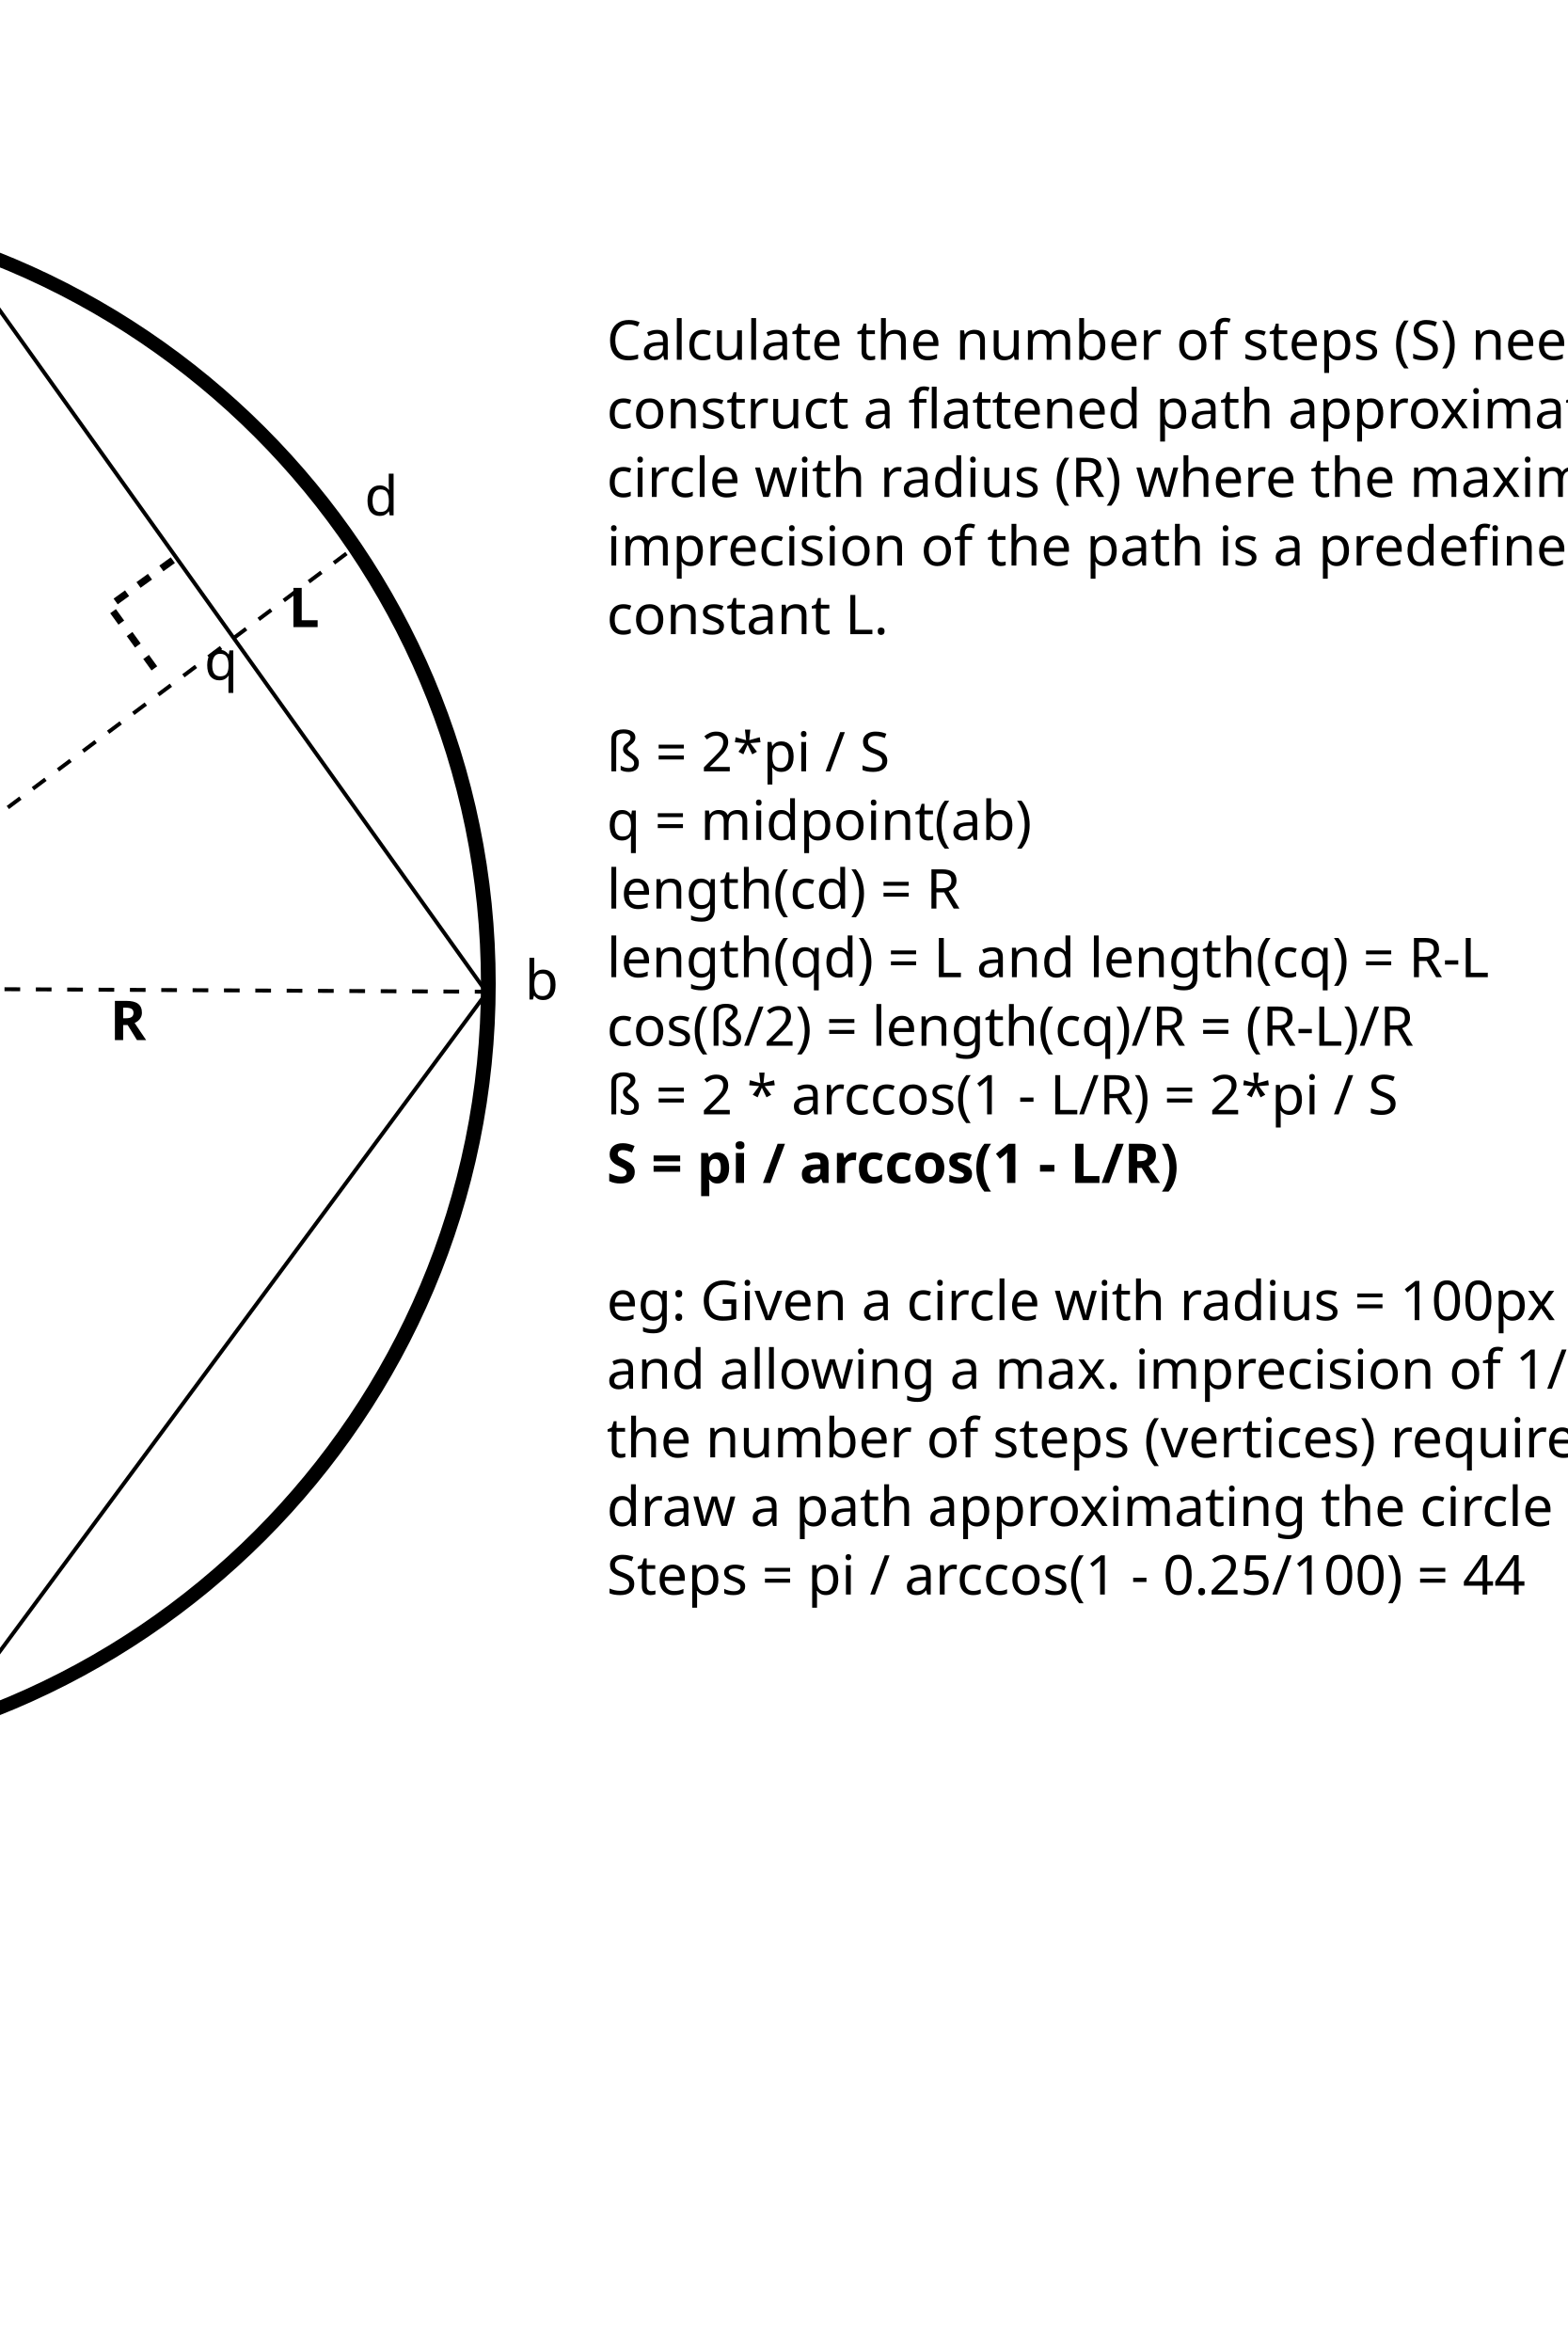
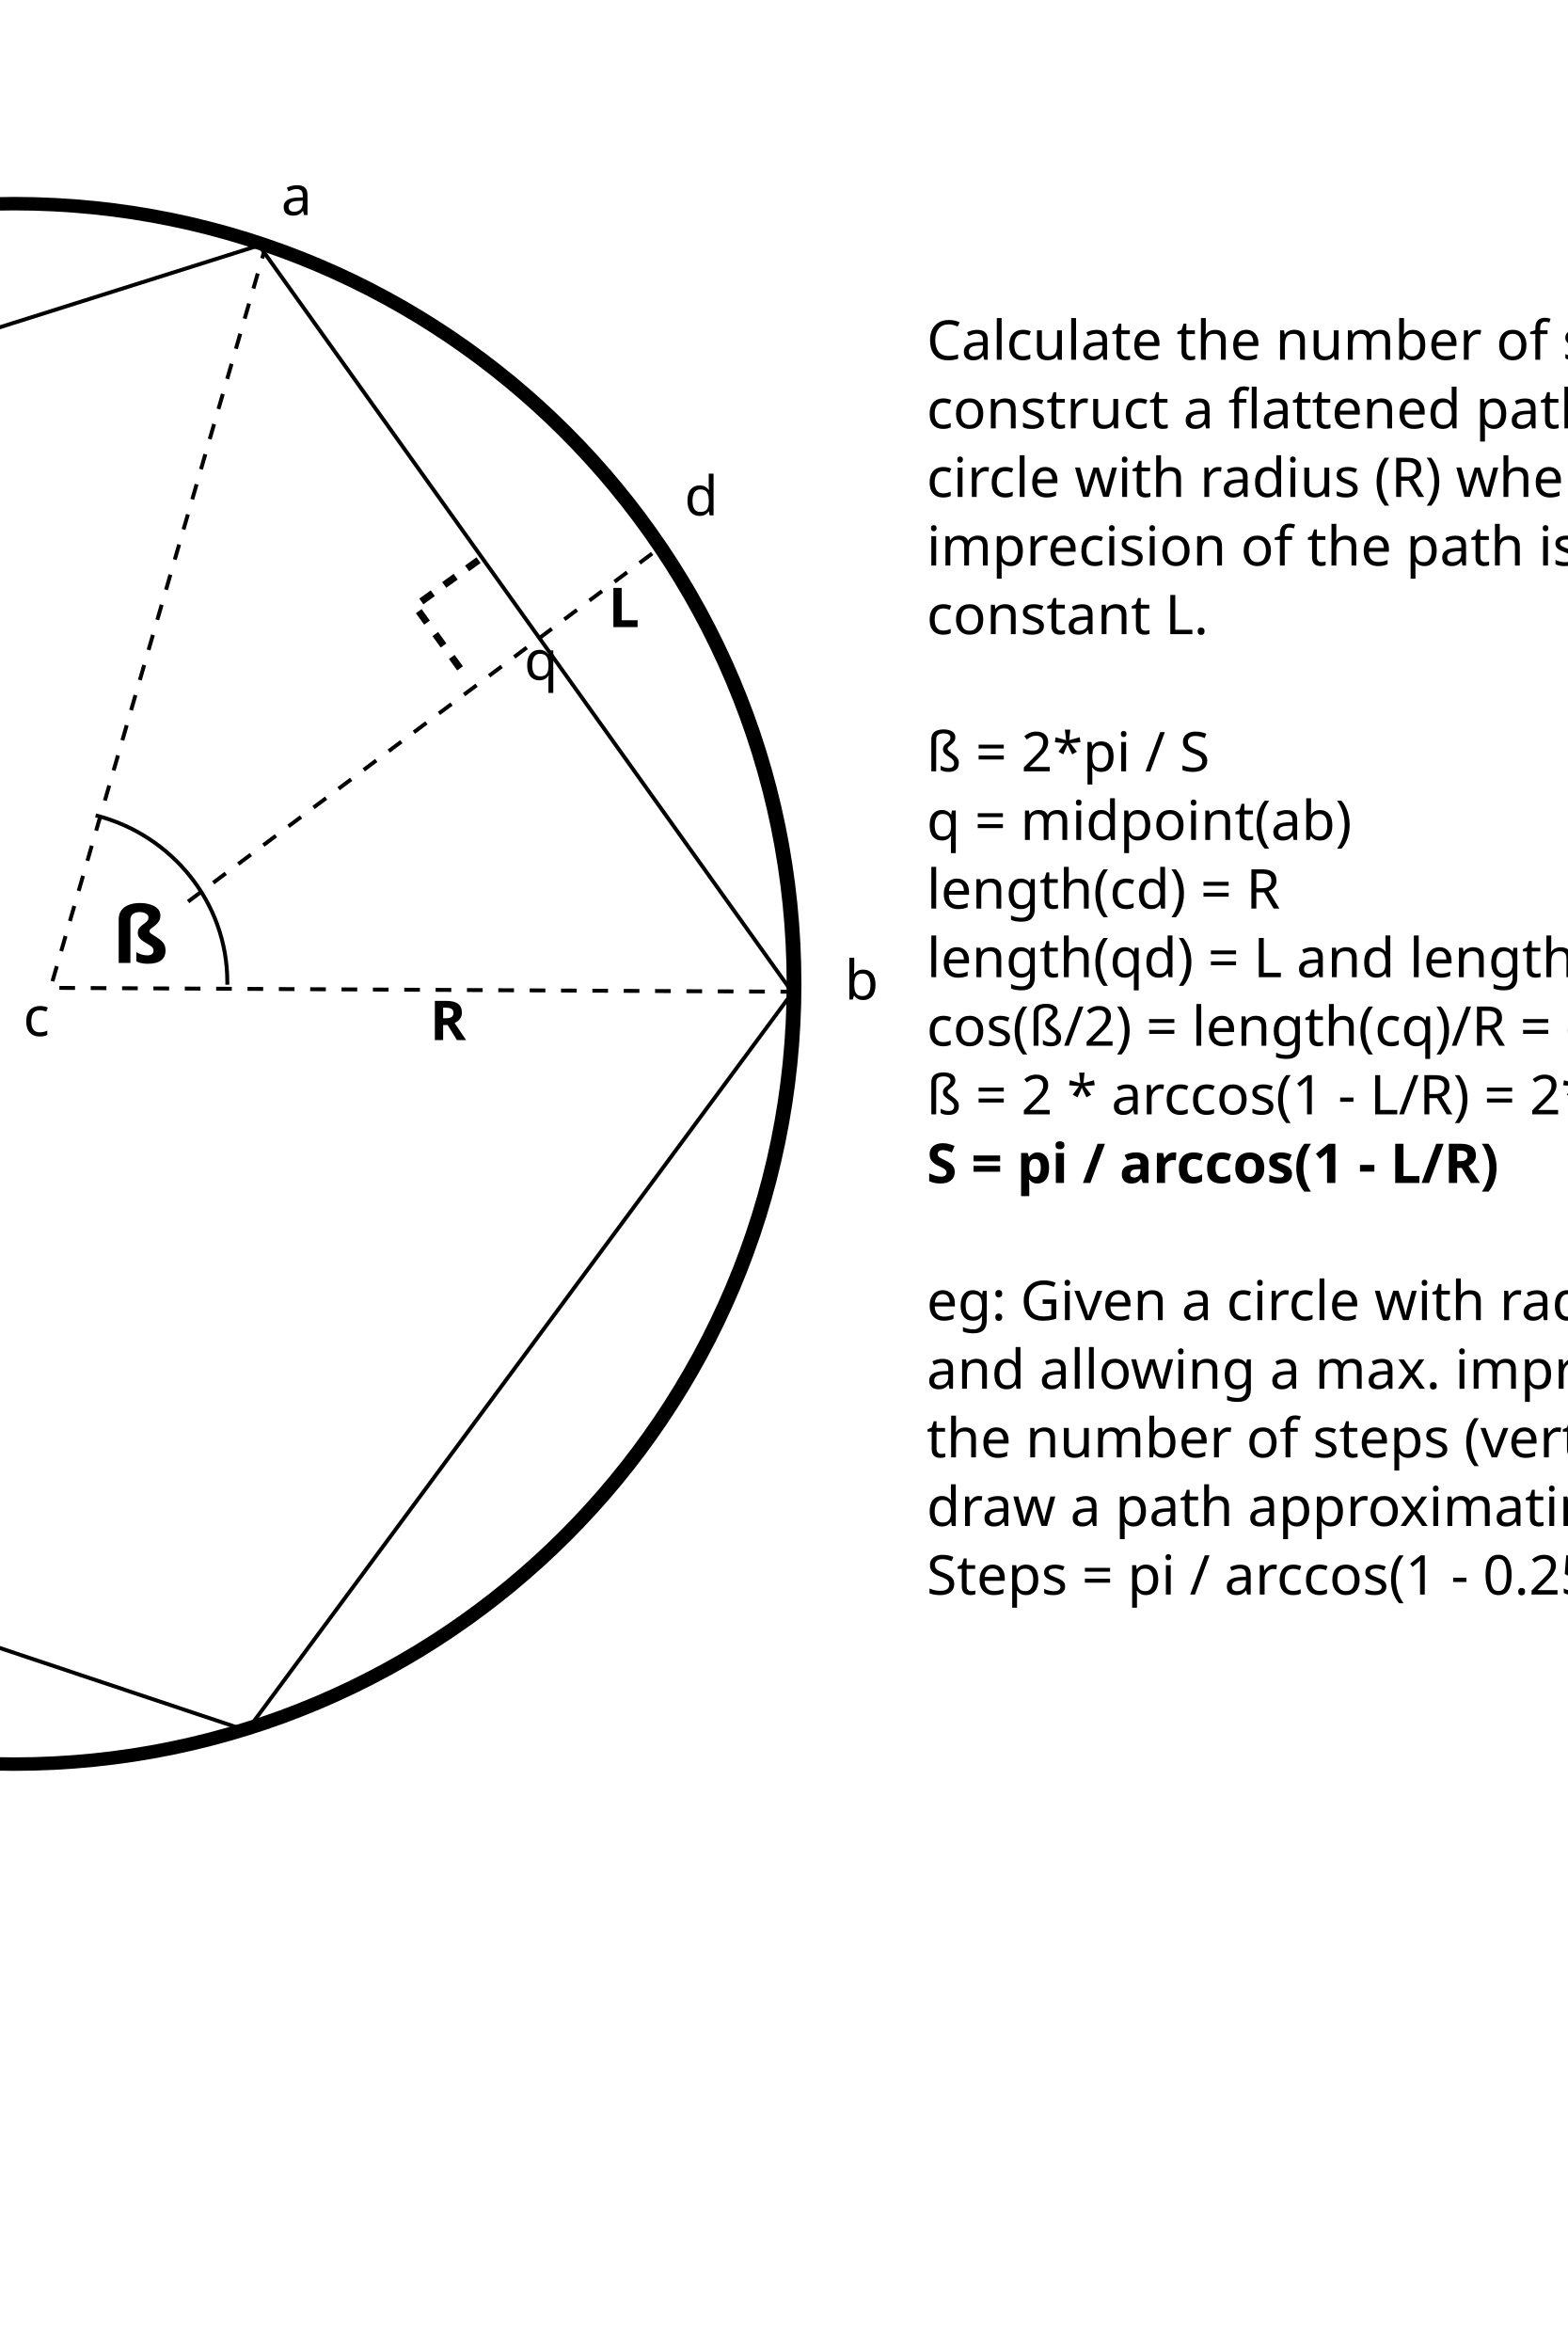
<svg xmlns="http://www.w3.org/2000/svg" version="1.1" viewBox="0 0 400 600">
-   <g stroke="#000" fill="none">
+   <g stroke="#000" fill="none" transform="matrix(1,0,0,1,78,0)">
    <path style="color:#000000" d="m513.5 810.4a185.3 203.1 0 1 1 -370.6 0 185.3 203.1 0 1 1 370.6 0z" transform="matrix(1.074 0 0 .98 -426.9 -543.2)" stroke-width="3.509" />
    <g>
      <path transform="translate(-295.0,-530.9)" d="m280 972.4-222.13-74.3 1.96-234.1 223.27-70.5 136.1 190.6z" />
      <path style="color:#000000" d="m-30 230 120-90" stroke-dasharray="4, 4" />
      <path style="color:#000000" d="m-10 62.08-55.1 189.92l190.8 1" stroke-dasharray="4, 4" />
    </g>
  </g>
-   <g font-size="14px" font-family="Tahoma" fill="#000000">
+   <g font-size="14px" font-family="Tahoma" fill="#000000" transform="matrix(1,0,0,1,78,0)">
    <text style="letter-spacing:0px;block-progression:tb;text-indent:0;word-spacing:0px;color:#000000;text-transform:none" xml:space="preserve" line-height="125%" y="264.274" x="-75.704">
-       <tspan x="-75.704" y="264.274">c</tspan>
+       <tspan x="-75.704" y="264.274">
+ c</tspan>
    </text>
    <text style="letter-spacing:0px;block-progression:tb;text-indent:0;word-spacing:0px;color:#000000;text-transform:none" xml:space="preserve" line-height="125%" y="54.874" x="-9.904">
-       <tspan x="-9.904" y="54.874">a</tspan>
+       <tspan x="-9.904" y="54.874">
+ a</tspan>
    </text>
    <text style="letter-spacing:0px;block-progression:tb;text-indent:0;word-spacing:0px;color:#000000;text-transform:none" xml:space="preserve" line-height="125%" y="254.974" x="133.904">
-       <tspan x="133.904" y="254.974">b</tspan>
+       <tspan x="133.904" y="254.974">
+ b</tspan>
    </text>
    <text style="letter-spacing:0px;block-progression:tb;text-indent:0;word-spacing:0px;color:#000000;text-transform:none" xml:space="preserve" line-height="125%" y="131.474" x="93.004">
-       <tspan x="93.004" y="131.474">d</tspan>
+       <tspan x="93.004" y="131.474">
+ d</tspan>
    </text>
    <text style="letter-spacing:0px;block-progression:tb;text-indent:0;word-spacing:0px;color:#000000;text-transform:none" xml:space="preserve" line-height="125%" y="173.415" x="52.104">
-       <tspan x="52.104" y="173.415">q</tspan>
+       <tspan x="52.104" y="173.415">
+ q</tspan>
    </text>
  </g>
-   <g>
+   <g transform="matrix(1,0,0,1,78,0)">
    <path style="color:#000000" d="m-20 251.2v-0.7c0-20.4-14.3-37.6-33.6-42.5" stroke="#000" fill="none" />
    <text style="letter-spacing:0px;block-progression:tb;text-indent:0;word-spacing:0px;color:#000000;text-transform:none" font-family="Tahoma" xml:space="preserve" font-size="20px" line-height="125%" y="245.657" x="-54.476" fill="#000000">
-       <tspan y="245.657" x="-54.476" font-weight="bold">ß</tspan>
+       <tspan y="245.657" x="-54.476" font-weight="bold">
+ ß</tspan>
    </text>
    <path style="color:#000000" d="m44.1 142.9-16.2 11.7 11.7 16.2" stroke="#000" stroke-dasharray="3.6, 3.6" stroke-width="1.8" fill="none" />
  </g>
-   <g font-size="14px" font-family="Tahoma" fill="#000000">
+   <g font-size="14px" font-family="Tahoma" fill="#000000" transform="matrix(1,0,0,1,78,0)">
    <text style="letter-spacing:0px;block-progression:tb;text-indent:0;word-spacing:0px;color:#000000;text-transform:none" xml:space="preserve" line-height="125%" y="91.774" x="154.804">
-       <tspan x="154.804" y="91.774">Calculate the number of steps (S) needed to </tspan>
-       <tspan x="154.804" y="109.274">construct a flattened path approximating a</tspan>
-       <tspan x="154.804" y="126.774">circle with radius (R) where the maximum </tspan>
-       <tspan x="154.804" y="144.274">imprecision of the path is a predefined </tspan>
-       <tspan x="154.804" y="161.774">constant L.</tspan>
-       <tspan x="154.804" y="179.274" />
-       <tspan x="154.804" y="196.774">ß = 2*pi / S</tspan>
-       <tspan x="154.804" y="214.274">q = midpoint(ab)</tspan>
-       <tspan x="154.804" y="231.774">length(cd) = R </tspan>
-       <tspan x="154.804" y="249.274">length(qd) = L and length(cq) = R-L</tspan>
-       <tspan x="154.804" y="266.774">cos(ß/2) = length(cq)/R = (R-L)/R</tspan>
-       <tspan x="154.804" y="284.274">ß = 2 * arccos(1 - L/R) = 2*pi / S</tspan>
-       <tspan y="301.774" x="154.804" font-weight="bold">S = pi / arccos(1 - L/R)</tspan>
-       <tspan x="154.804" y="319.274" />
-       <tspan x="154.804" y="336.774">eg: Given a circle with radius = 100px </tspan>
-       <tspan x="154.804" y="354.274">and allowing a max. imprecision of 1/4px</tspan>
-       <tspan x="154.804" y="371.774">the number of steps (vertices) required to </tspan>
-       <tspan x="154.804" y="389.274">draw a path approximating the circle is ...</tspan>
-       <tspan x="154.804" y="406.774">Steps = pi / arccos(1 - 0.25/100) = 44</tspan>
+       <tspan x="154.804" y="91.774">
+ Calculate the number of steps (S) needed to </tspan>
+       <tspan x="154.804" y="109.274">
+ construct a flattened path approximating a</tspan>
+       <tspan x="154.804" y="126.774">
+ circle with radius (R) where the maximum </tspan>
+       <tspan x="154.804" y="144.274">
+ imprecision of the path is a predefined </tspan>
+       <tspan x="154.804" y="161.774">
+ constant L.</tspan>
+       <tspan x="154.804" y="179.274">
+ </tspan>
+       <tspan x="154.804" y="196.774">
+ ß = 2*pi / S</tspan>
+       <tspan x="154.804" y="214.274">
+ q = midpoint(ab)</tspan>
+       <tspan x="154.804" y="231.774">
+ length(cd) = R </tspan>
+       <tspan x="154.804" y="249.274">
+ length(qd) = L and length(cq) = R-L</tspan>
+       <tspan x="154.804" y="266.774">
+ cos(ß/2) = length(cq)/R = (R-L)/R</tspan>
+       <tspan x="154.804" y="284.274">
+ ß = 2 * arccos(1 - L/R) = 2*pi / S</tspan>
+       <tspan y="301.774" x="154.804" font-weight="bold">
+ S = pi / arccos(1 - L/R)</tspan>
+       <tspan x="154.804" y="319.274">
+ </tspan>
+       <tspan x="154.804" y="336.774">
+ eg: Given a circle with radius = 100px </tspan>
+       <tspan x="154.804" y="354.274">
+ and allowing a max. imprecision of 1/4px</tspan>
+       <tspan x="154.804" y="371.774">
+ the number of steps (vertices) required to </tspan>
+       <tspan x="154.804" y="389.274">
+ draw a path approximating the circle is ...</tspan>
+       <tspan x="154.804" y="406.774">
+ Steps = pi / arccos(1 - 0.25/100) = 44</tspan>
    </text>
    <text style="letter-spacing:0px;block-progression:tb;text-indent:0;word-spacing:0px;color:#000000;text-transform:none" xml:space="preserve" line-height="125%" y="159.974" x="73.604">
-       <tspan y="159.974" x="73.604" font-weight="bold">L</tspan>
+       <tspan y="159.974" x="73.604" font-weight="bold">
+ L</tspan>
    </text>
    <text style="letter-spacing:0px;block-progression:tb;text-indent:0;word-spacing:0px;color:#000000;text-transform:none" xml:space="preserve" line-height="125%" y="265.325" x="28.052">
-       <tspan y="265.325" x="28.052" font-weight="bold">R</tspan>
+       <tspan y="265.325" x="28.052" font-weight="bold">
+ R</tspan>
    </text>
  </g>
</svg>
